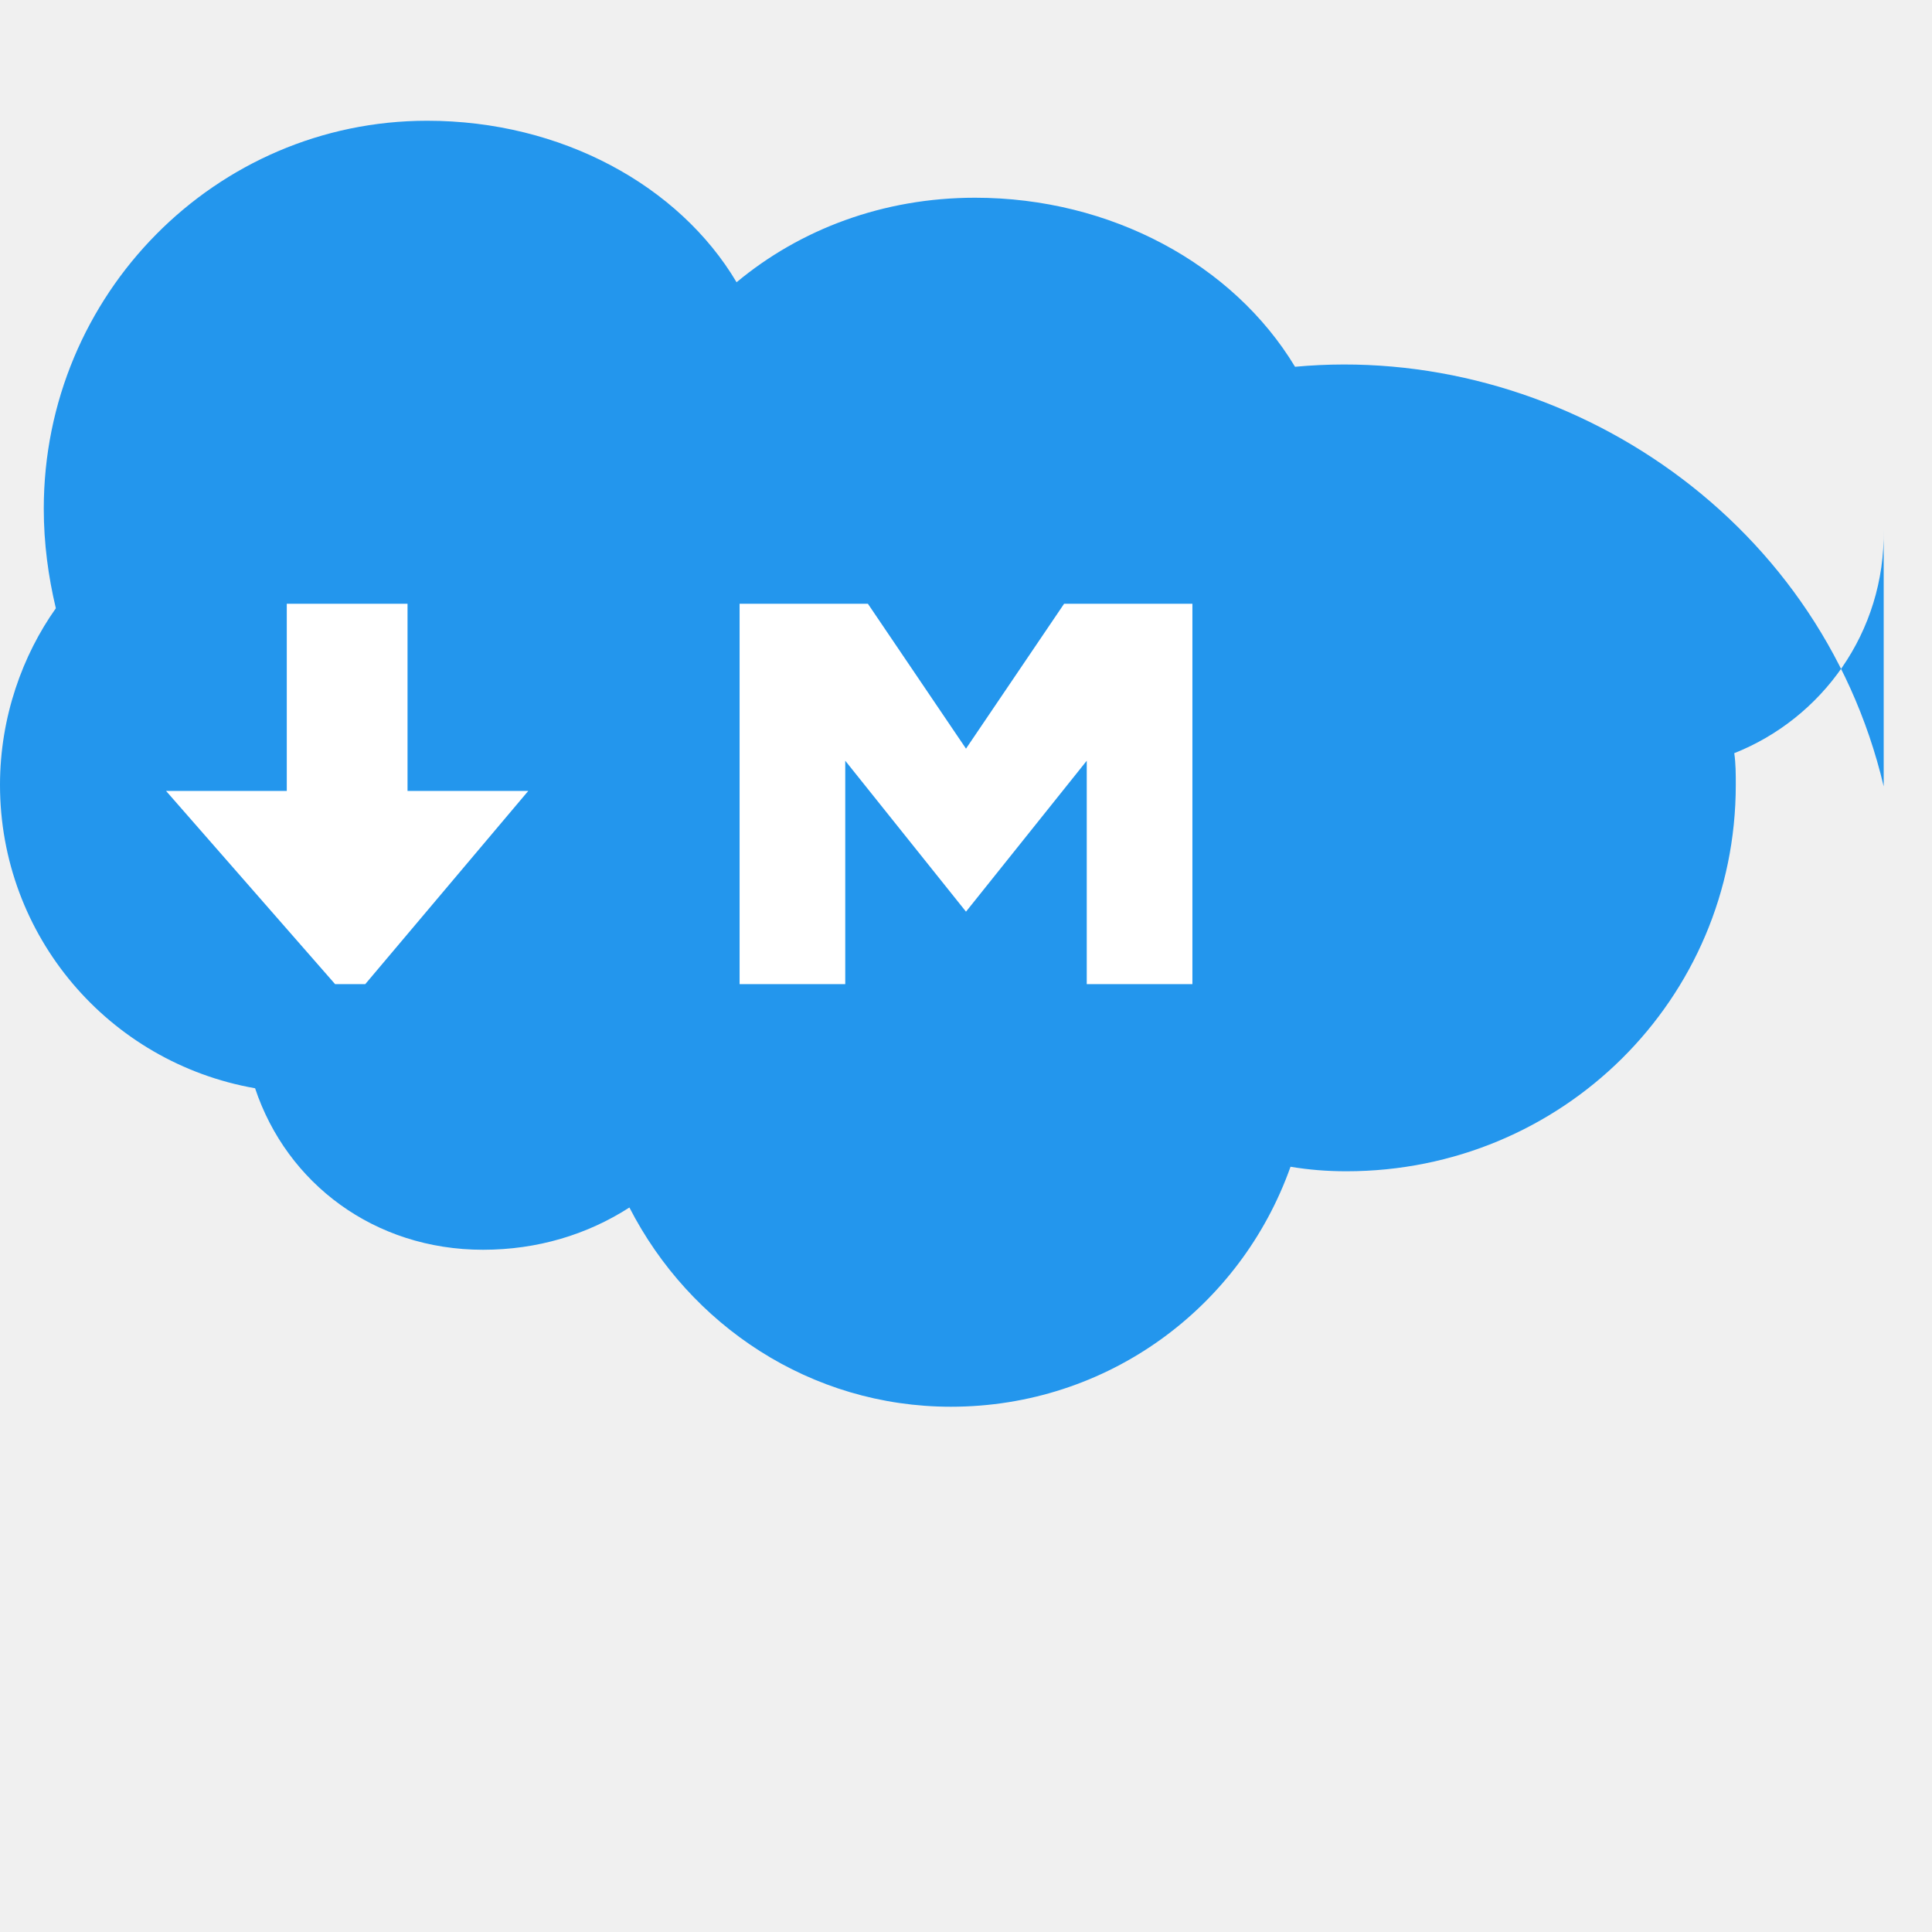
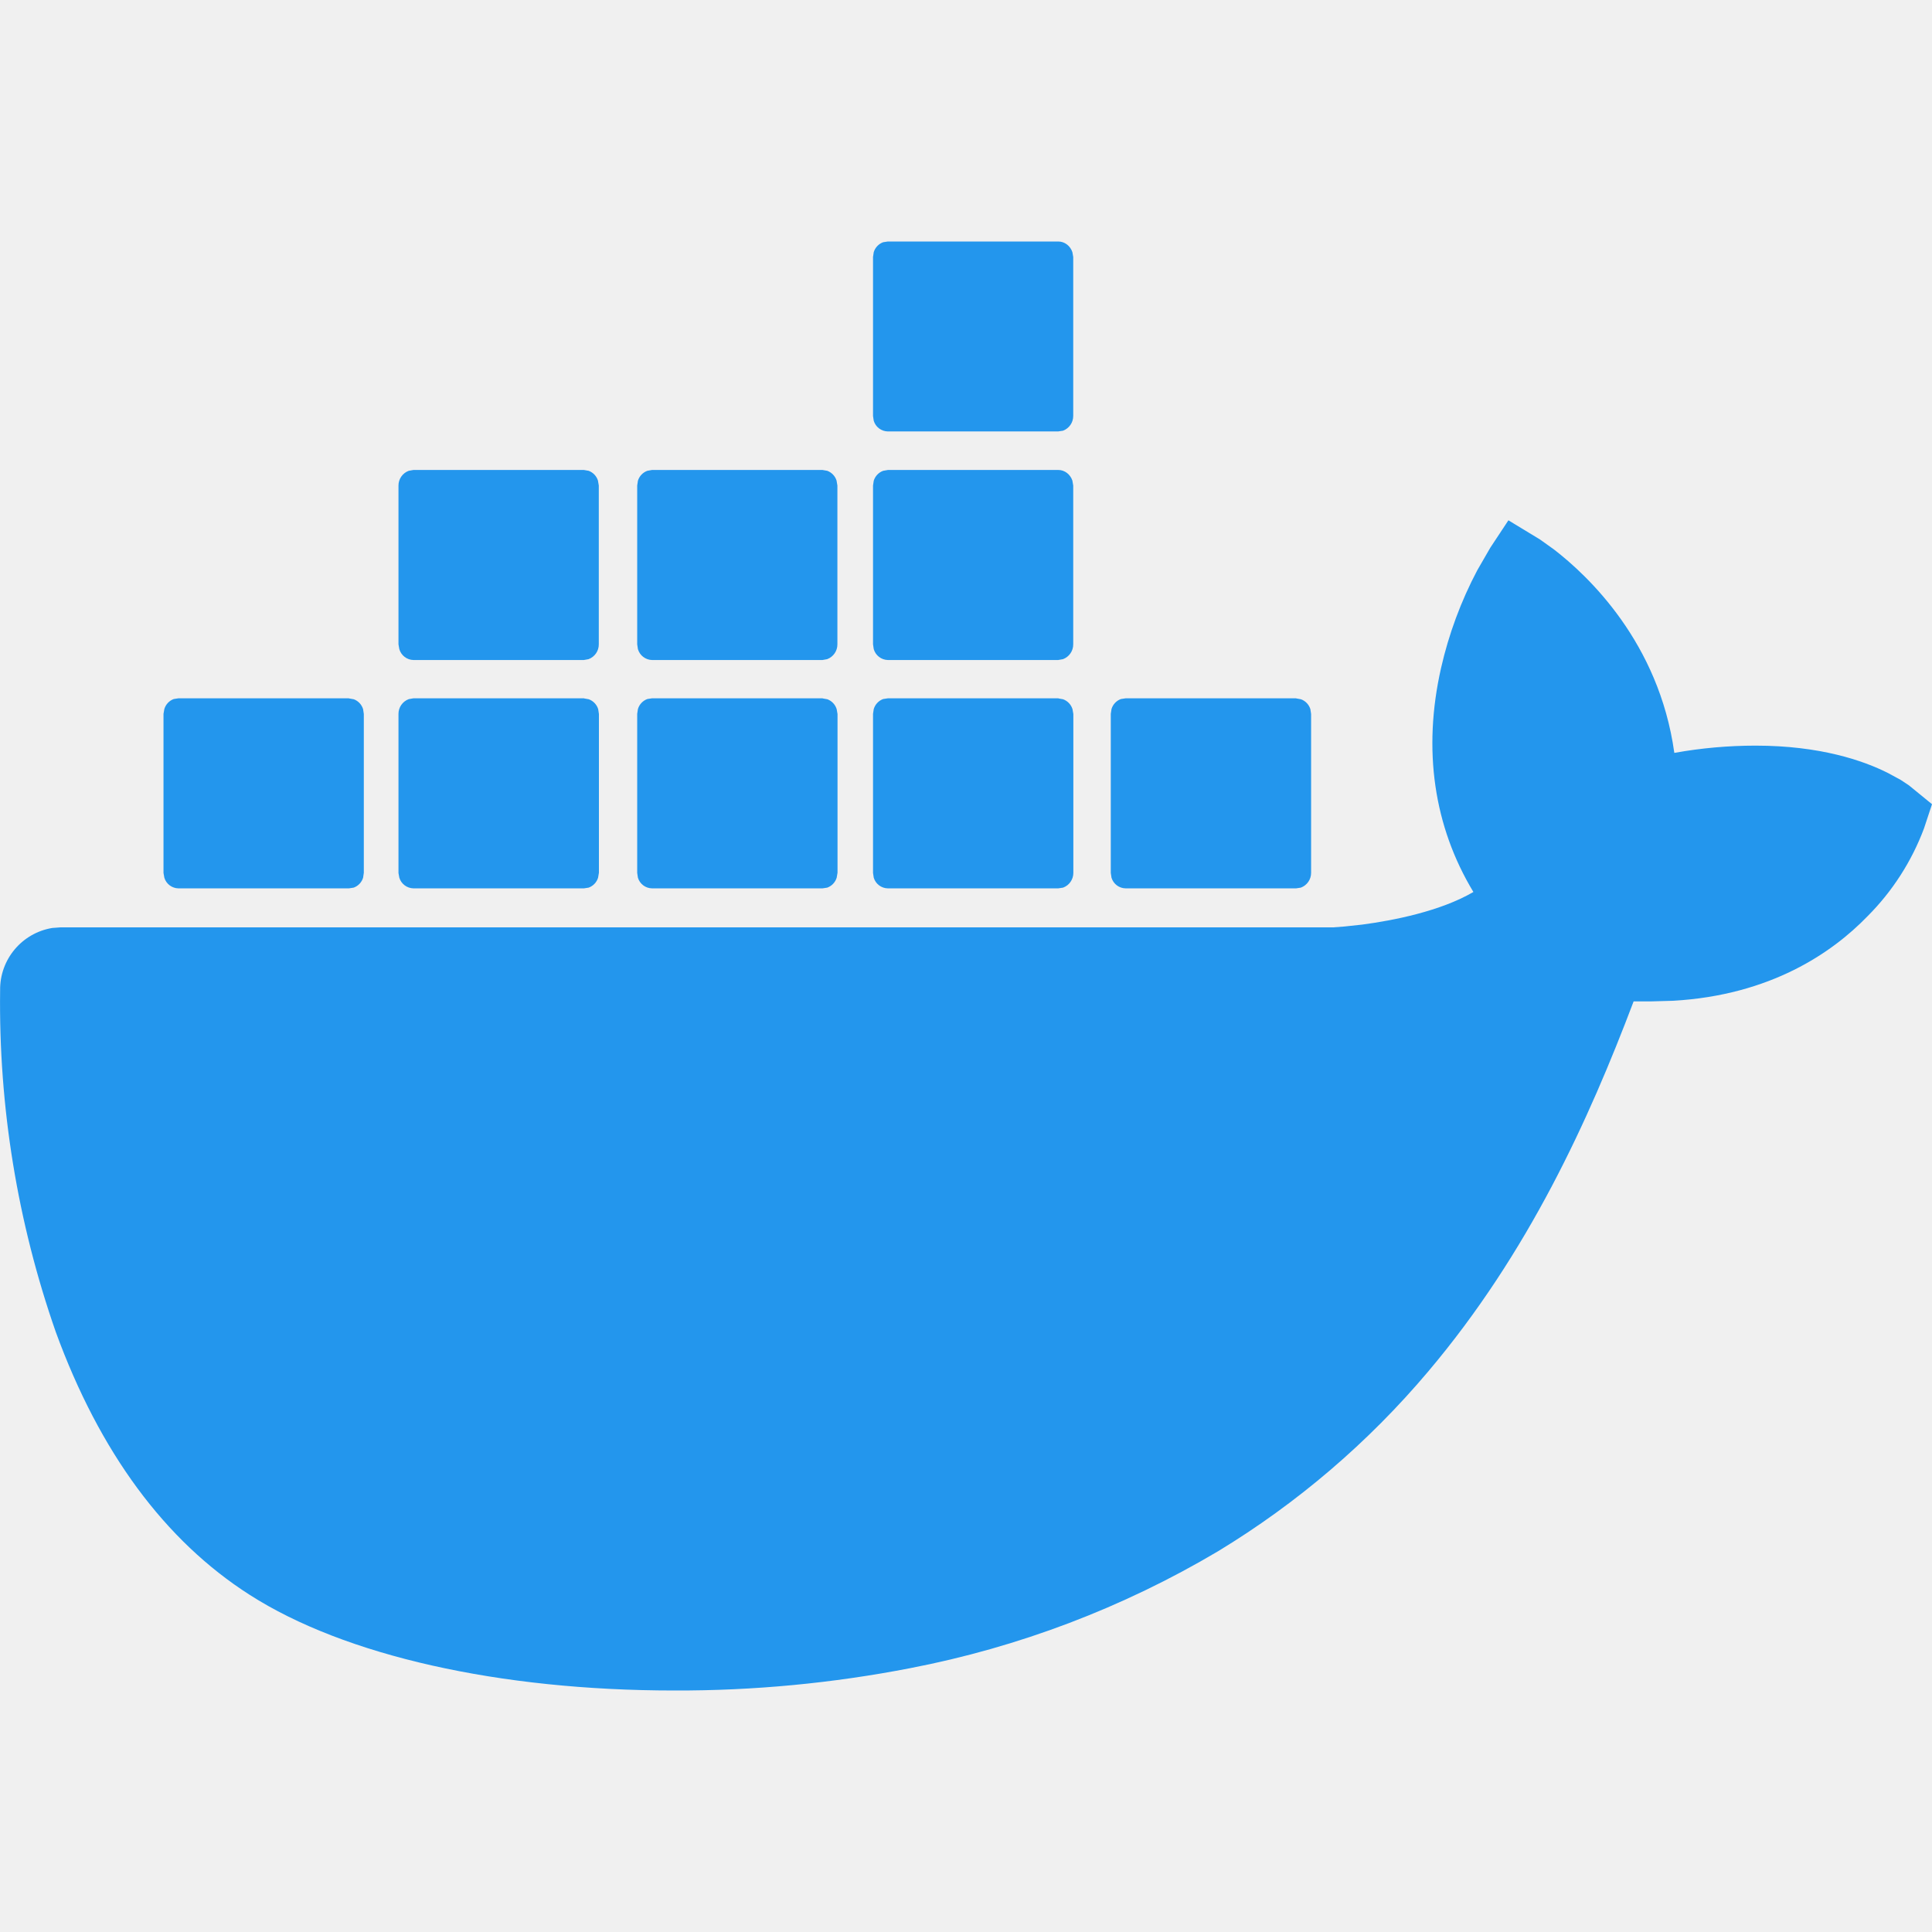
- <svg xmlns="http://www.w3.org/2000/svg" viewBox="0 0 128 128">
-   <path fill="#2396ED" d="M124.8 52.1c-4.3-18.2-21.8-29.4-39-27.8-4.1-6.8-12.2-11.2-21.2-11.2-6.1 0-11.6 2.1-15.8 5.6C45 12.3 37.2 8 28.3 8c-14 0-25.4 11.5-25.4 25.7 0 2.3.3 4.5.8 6.6C1.5 43.4 0 47.5 0 52c0 10 7.2 18.4 16.9 20.1C19 78.4 24.8 82.8 32 82.8c3.6 0 6.9-1 9.7-2.8 4 7.8 12 13.2 21.3 13.2 10.4 0 19.2-6.6 22.5-15.9 1.2.2 2.4.3 3.7.3C103.5 77.6 115 66.2 115 52c0-.7 0-1.4-.1-2.1 5.8-2.3 10-8 9.9-14.8v17z" />
-   <path fill="#fff" d="M49 65.2V40h8.5L64 49.6 70.5 40H79v25.2h-7V50.4l-8 10-8-10v14.8h-7zm-26.8 0L11 52.4h8V40h8v12.4h8L24.2 65.2z" />
+ <svg xmlns="http://www.w3.org/2000/svg" viewBox="0 0 16 16" fill="none">
+   <g id="SVGRepo_bgCarrier" stroke-width="0" />
+   <g id="SVGRepo_tracerCarrier" stroke-linecap="round" stroke-linejoin="round" />
+   <g id="SVGRepo_iconCarrier">
+     <path fill="#2396ED" d="M12.342 4.536l.15-.227.262.159.116.083c.28.216.869.768.996 1.684.223-.04.448-.06.673-.06.534 0 .893.124 1.097.227l.105.057.068.045.191.156-.066.2a2.044 2.044 0 01-.47.73c-.29.299-.8.652-1.609.698l-.178.005h-.148c-.37.977-.867 2.078-1.702 3.066a7.081 7.081 0 01-1.74 1.488 7.941 7.941 0 01-2.549.968c-.644.125-1.298.187-1.953.185-1.45 0-2.73-.288-3.517-.792-.703-.449-1.243-1.182-1.606-2.177a8.25 8.25 0 01-.461-2.83.516.516 0 01.432-.516l.068-.005h10.54l.092-.007.149-.016c.256-.034.646-.11.92-.27-.328-.543-.421-1.178-.268-1.854a3.3 3.3 0 01.3-.81l.108-.187zM2.89 5.784l.04.007a.127.127 0 01.077.082l.006.04v1.315l-.006.041a.127.127 0 01-.078.082l-.039.006H1.478a.124.124 0 01-.117-.088l-.007-.04V5.912l.007-.04a.127.127 0 01.078-.083l.039-.006H2.89zm1.947 0l.039.007a.127.127 0 01.078.082l.006.04v1.315l-.007.041a.127.127 0 01-.078.082l-.039.006H3.424a.125.125 0 01-.117-.088L3.3 7.23V5.913a.13.13 0 01.085-.123l.039-.007h1.413zm1.976 0l.039.007a.127.127 0 01.077.082l.007.04v1.315l-.007.041a.127.127 0 01-.078.082l-.039.006H5.4a.124.124 0 01-.117-.088l-.006-.04V5.912l.006-.04a.127.127 0 01.078-.083l.039-.006h1.413zm1.952 0l.039.007a.127.127 0 01.078.082l.007.04v1.315a.13.13 0 01-.085.123l-.04.006H7.353a.124.124 0 01-.117-.088l-.006-.04V5.912l.006-.04a.127.127 0 01.078-.083l.04-.006h1.412zm1.97 0l.039.007a.127.127 0 01.078.082l.006.04v1.315a.13.13 0 01-.085.123l-.039.006H9.322a.124.124 0 01-.117-.088l-.006-.04V5.912l.006-.04a.127.127 0 01.078-.083l.04-.006h1.411zM4.835 3.892l.04.007a.127.127 0 01.077.081l.007.041v1.315a.13.13 0 01-.085.123l-.039.007H3.424a.125.125 0 01-.117-.09l-.007-.04V4.021a.13.13 0 01.085-.122l.039-.007h1.412zm1.976 0l.04.007a.127.127 0 01.077.081l.007.041v1.315a.13.13 0 01-.085.123l-.039.007H5.4a.125.125 0 01-.117-.09l-.006-.04V4.021l.006-.04a.127.127 0 01.078-.082l.039-.007h1.412zm1.953 0c.054 0 .1.037.117.088l.007.041v1.315a.13.13 0 01-.085.123l-.04.007H7.353a.125.125 0 01-.117-.09l-.006-.04V4.021l.006-.04a.127.127 0 01.078-.082l.04-.007h1.412zm0-1.892c.054 0 .1.037.117.088l.007.04v1.316a.13.13 0 01-.085.123l-.04.006H7.353a.124.124 0 01-.117-.088l-.006-.04V2.128l.006-.04a.127.127 0 01.078-.082L7.353 2h1.412z" />
+   </g>
</svg>
